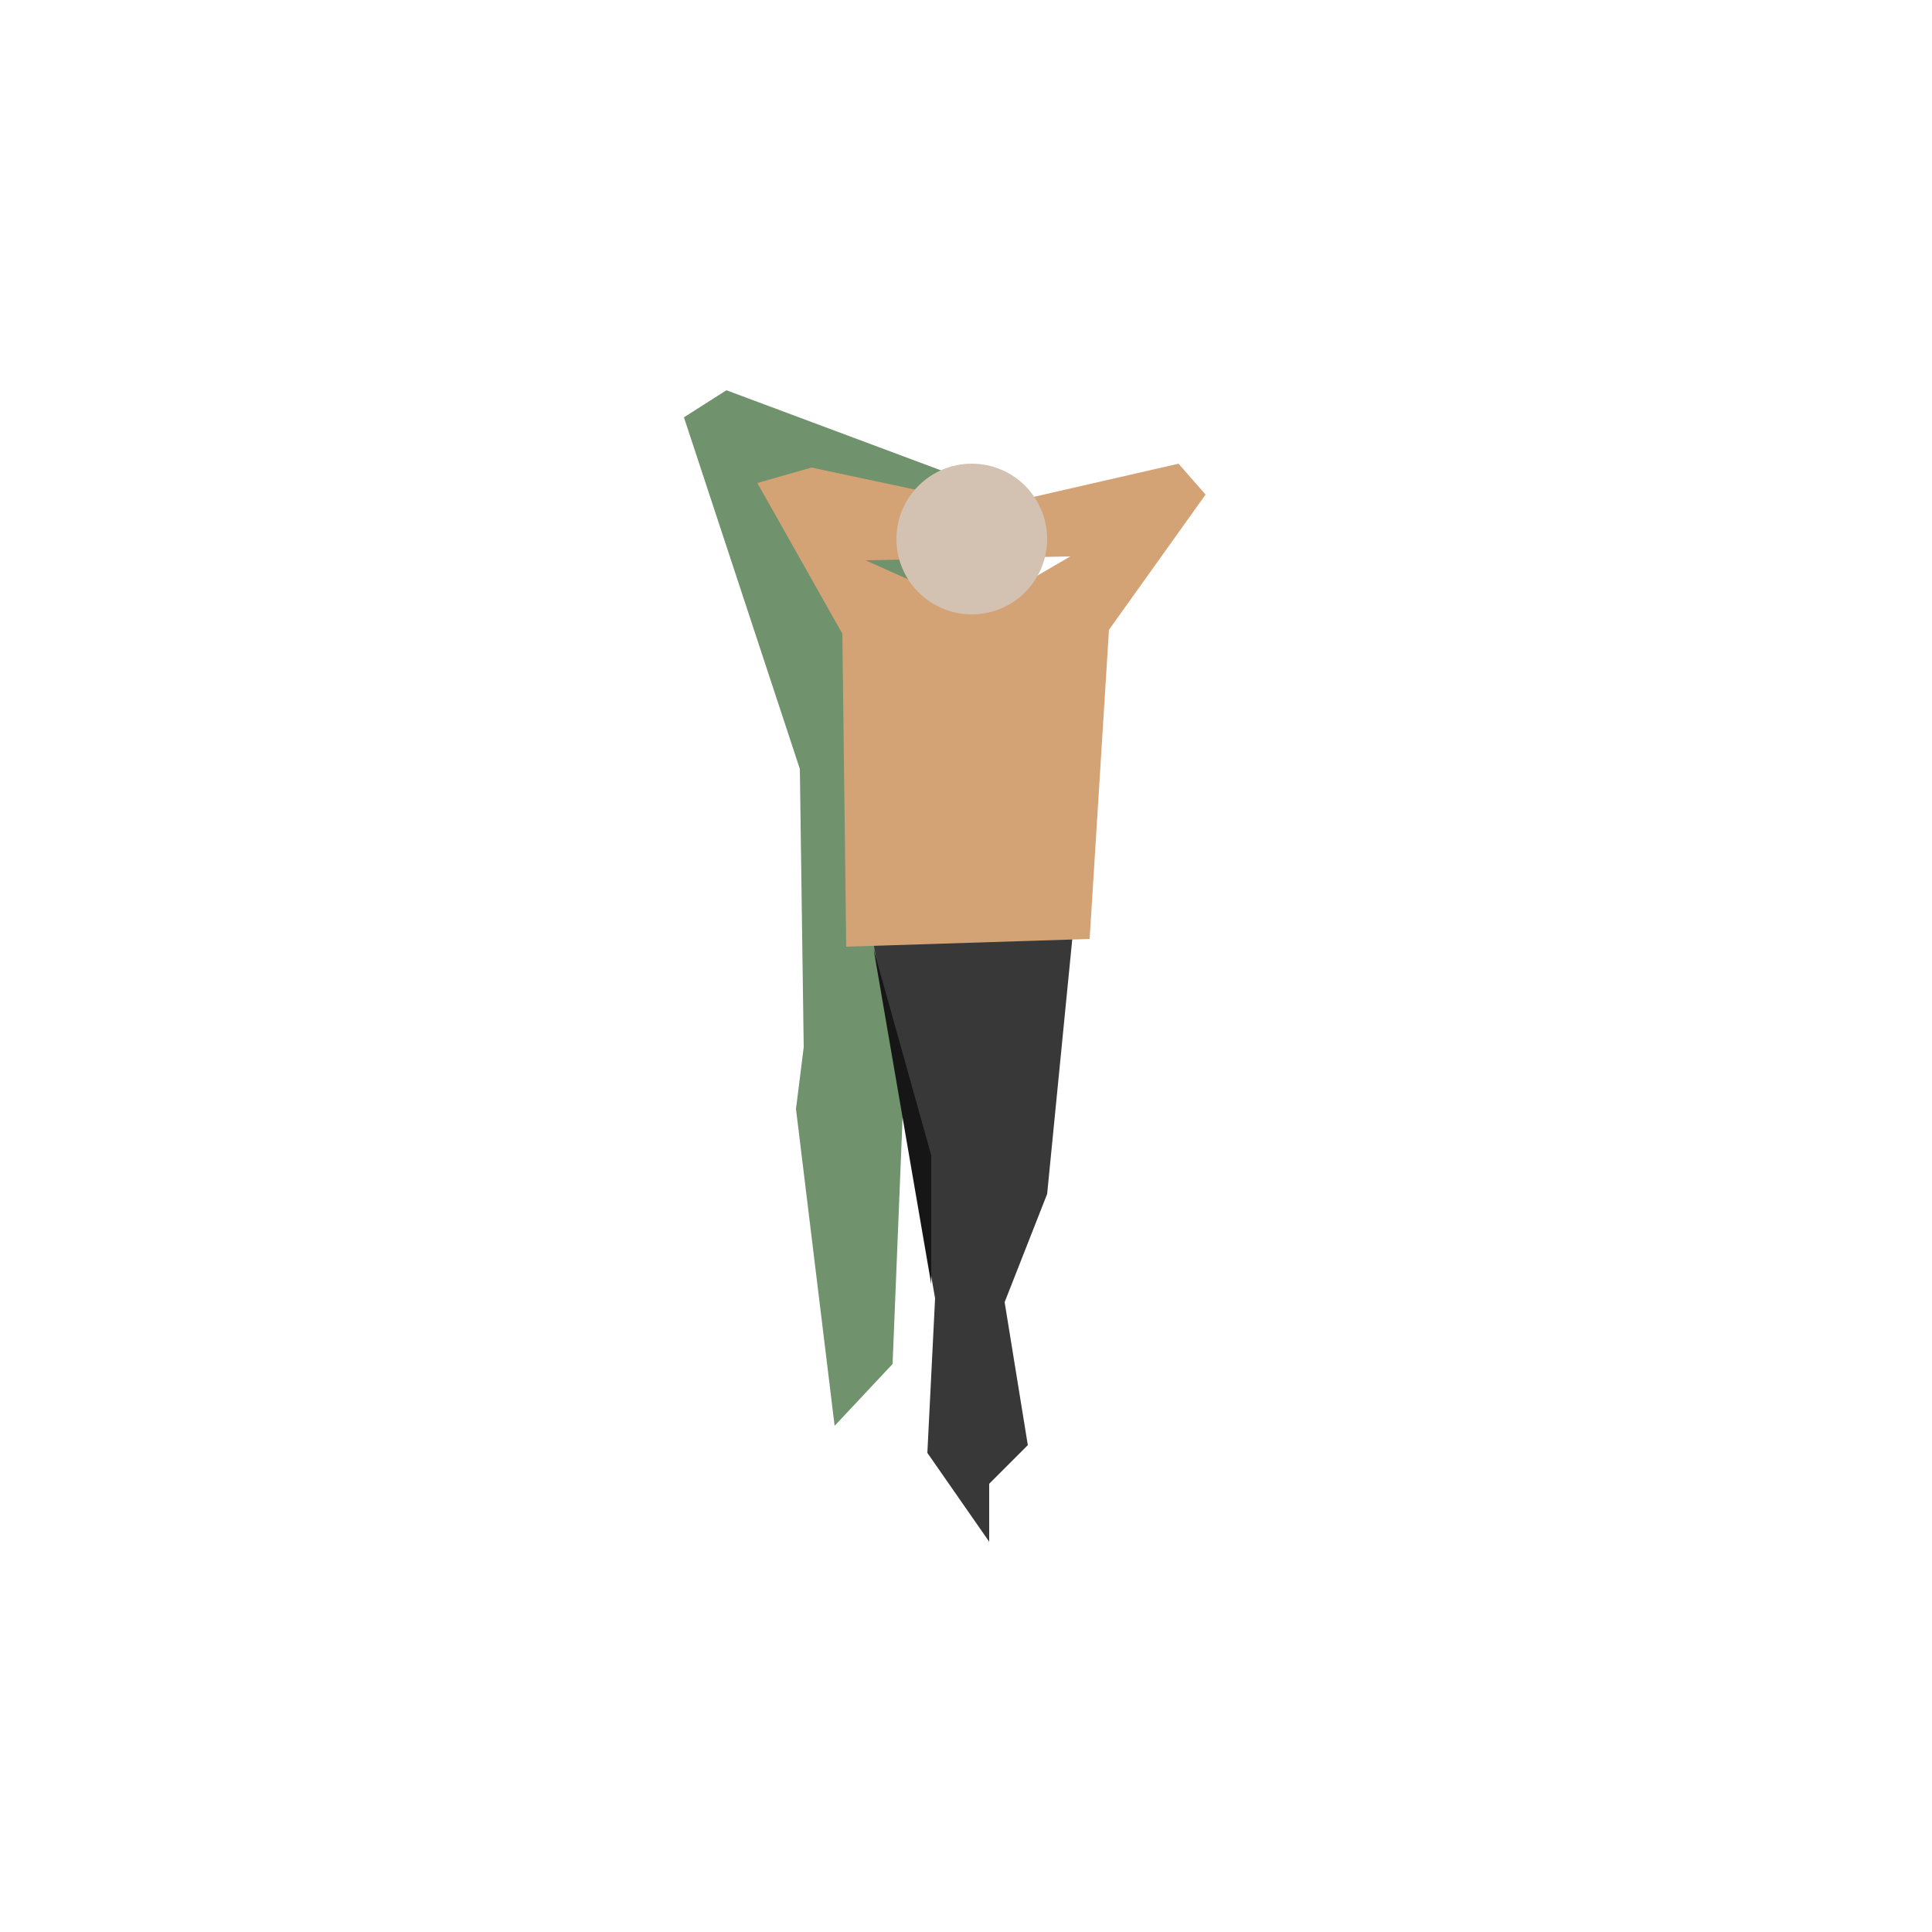
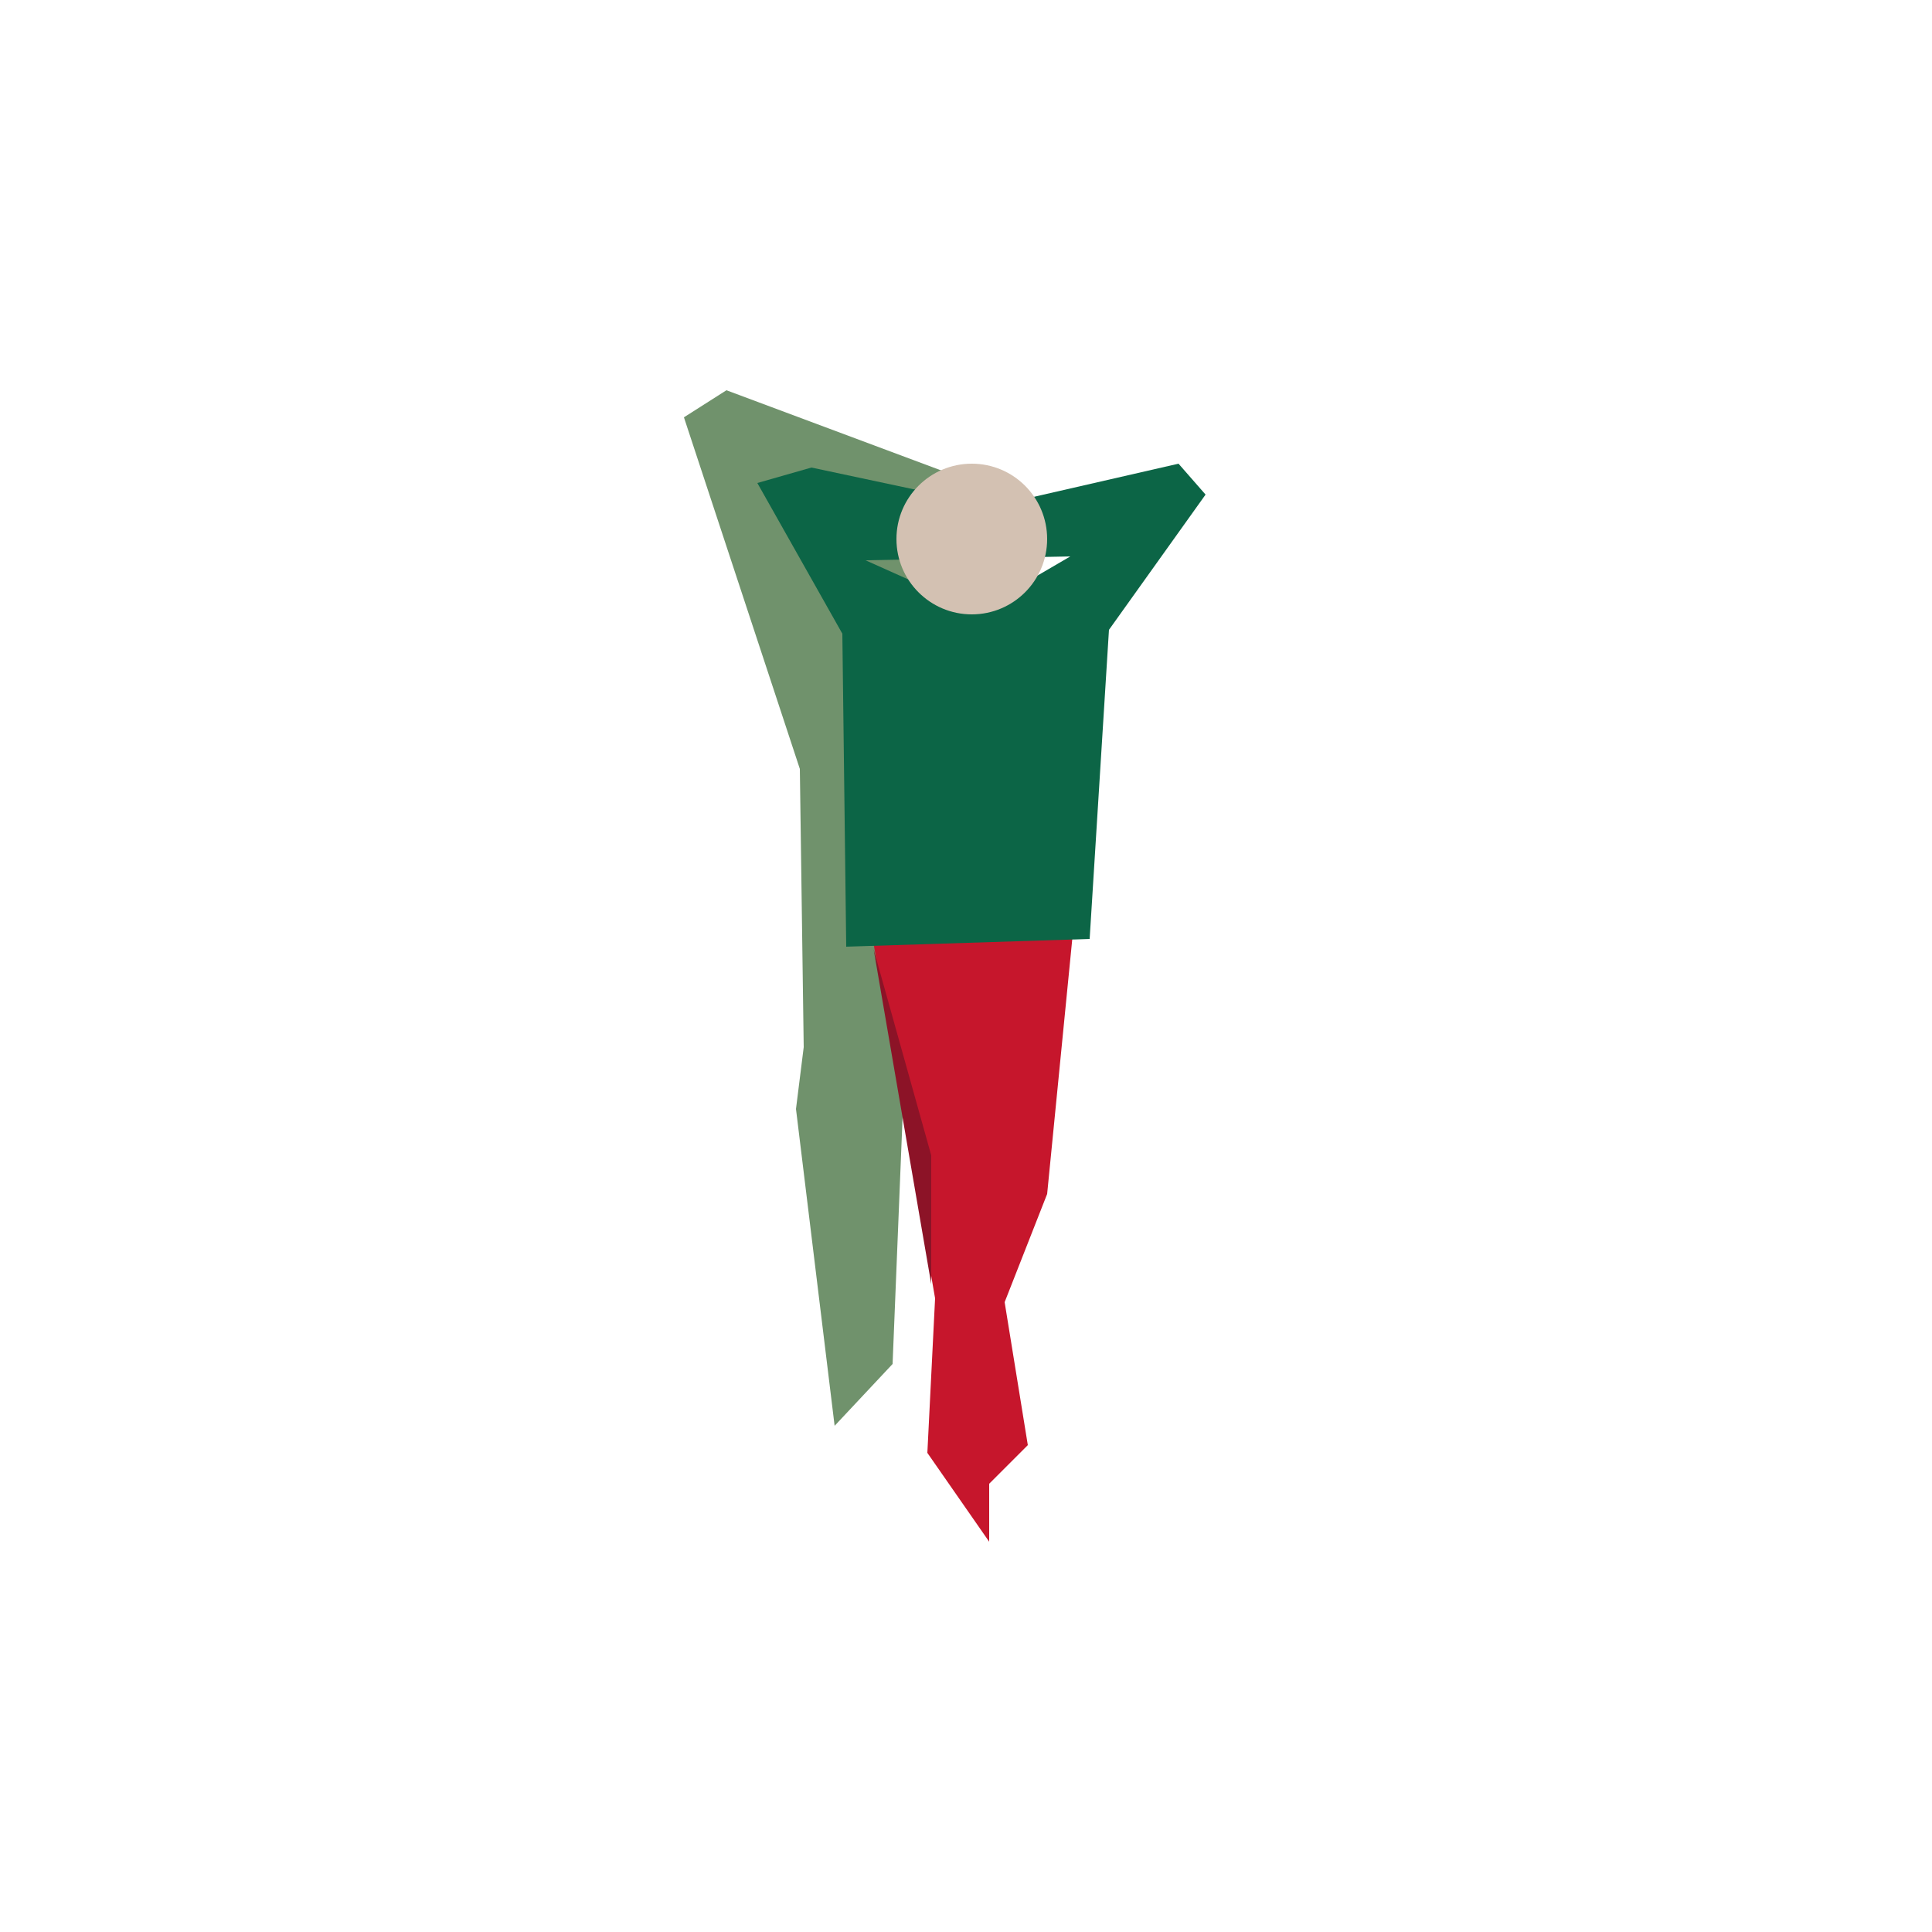
- <svg xmlns="http://www.w3.org/2000/svg" version="1.1" x="0px" y="0px" viewBox="0 0 500 500" style="enable-background:new 0 0 500 500;" xml:space="preserve">
+ <svg xmlns="http://www.w3.org/2000/svg" version="1.1" id="Layer_1" x="0px" y="0px" viewBox="0 0 500 500" style="enable-background:new 0 0 500 500;" xml:space="preserve">
  <style type="text/css">
	.st0{fill:#70926C;}
- 	.st1{fill:#383839;}
- 	.st2{fill:#D4A375;}
+ 	.st1{fill:#C6162C;}
+ 	.st2{fill:#0C6546;}
	.st3{fill:#D3C1B2;}
- 	.st4{fill:#161616;}
+ 	.st4{fill:#8C1327;}
</style>
  <g id="Capa_1">
</g>
  <g id="Capa_2">
    <polygon class="st0" points="263,129 188,101 177,108 207,199 208,271 206,287 216,369 231,353 234,279  " />
    <polygon class="st1" points="225,238 278,238 271,309 260,337 266,374 256,384 256,399 240,376 242,336  " />
    <path class="st2" d="M305,120l-48,11l-47-10l-14,4l22,39l1,81l63-2l5-80l25-35L305,120z M253,158l-29-13l53-1L253,158z" />
    <circle class="st3" cx="251.5" cy="139.5" r="19.5" />
    <polygon class="st4" points="241,332.3 241,299 226.1,245.7  " />
  </g>
</svg>
